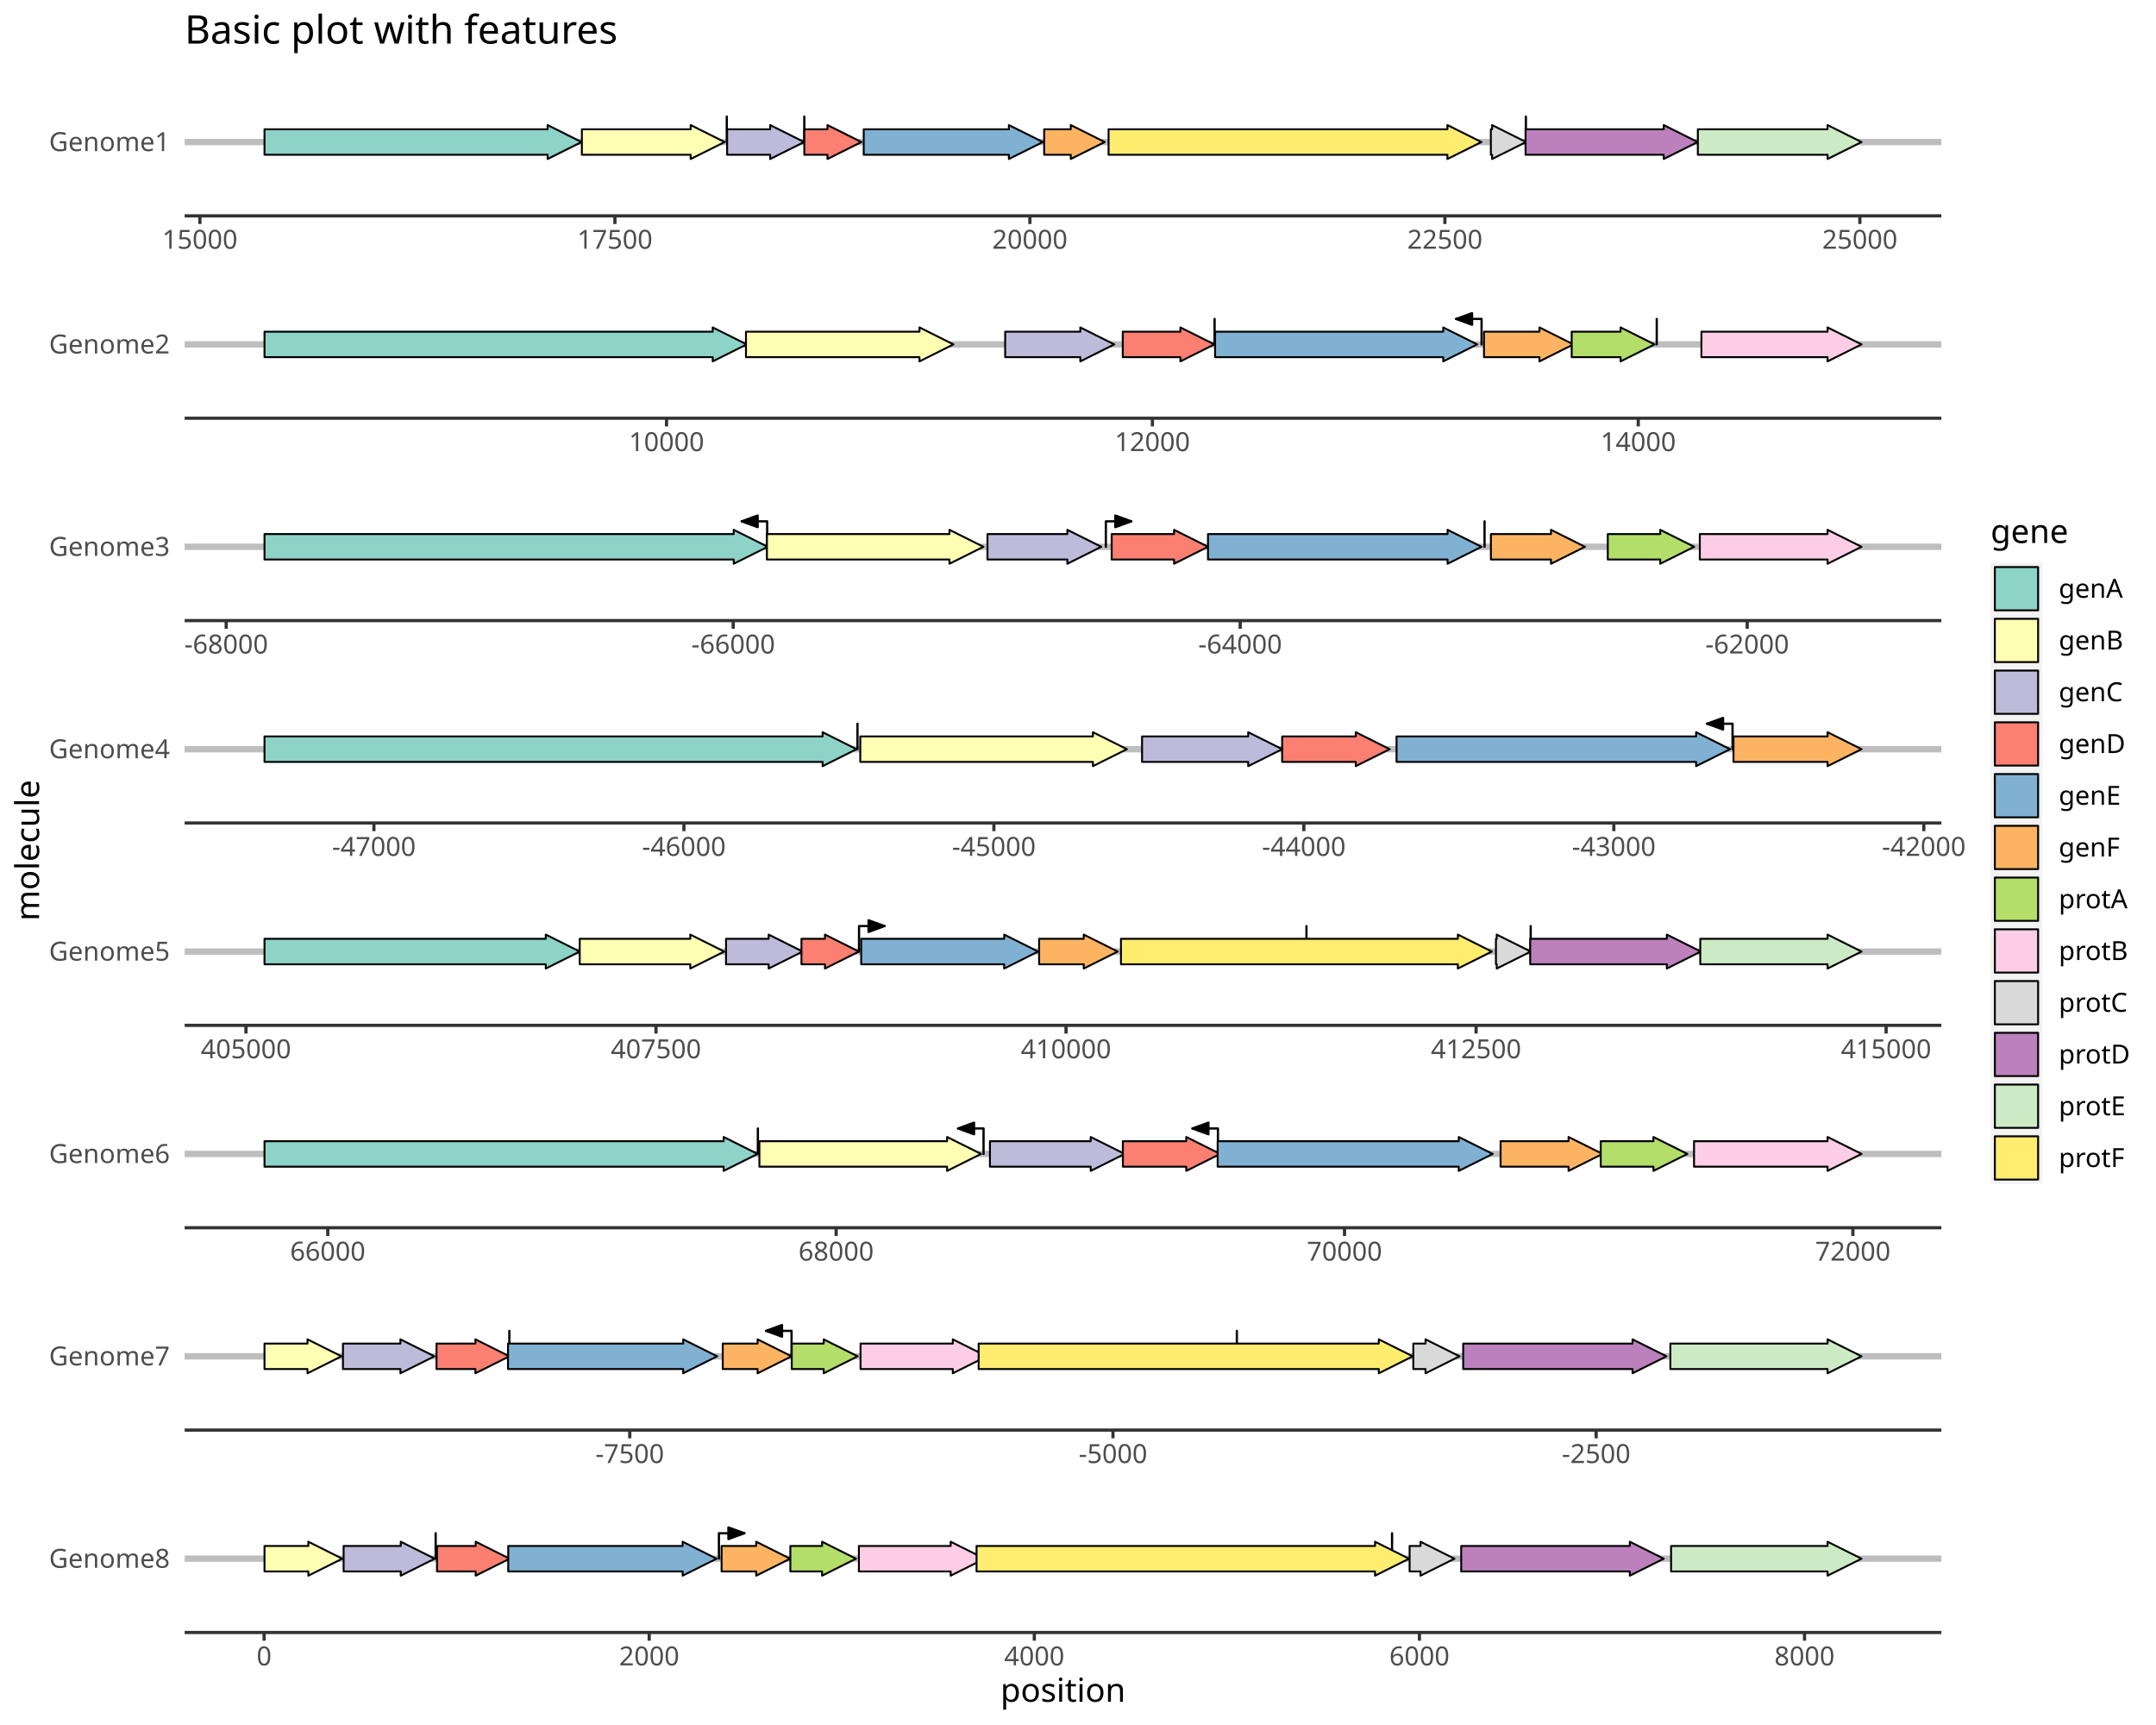
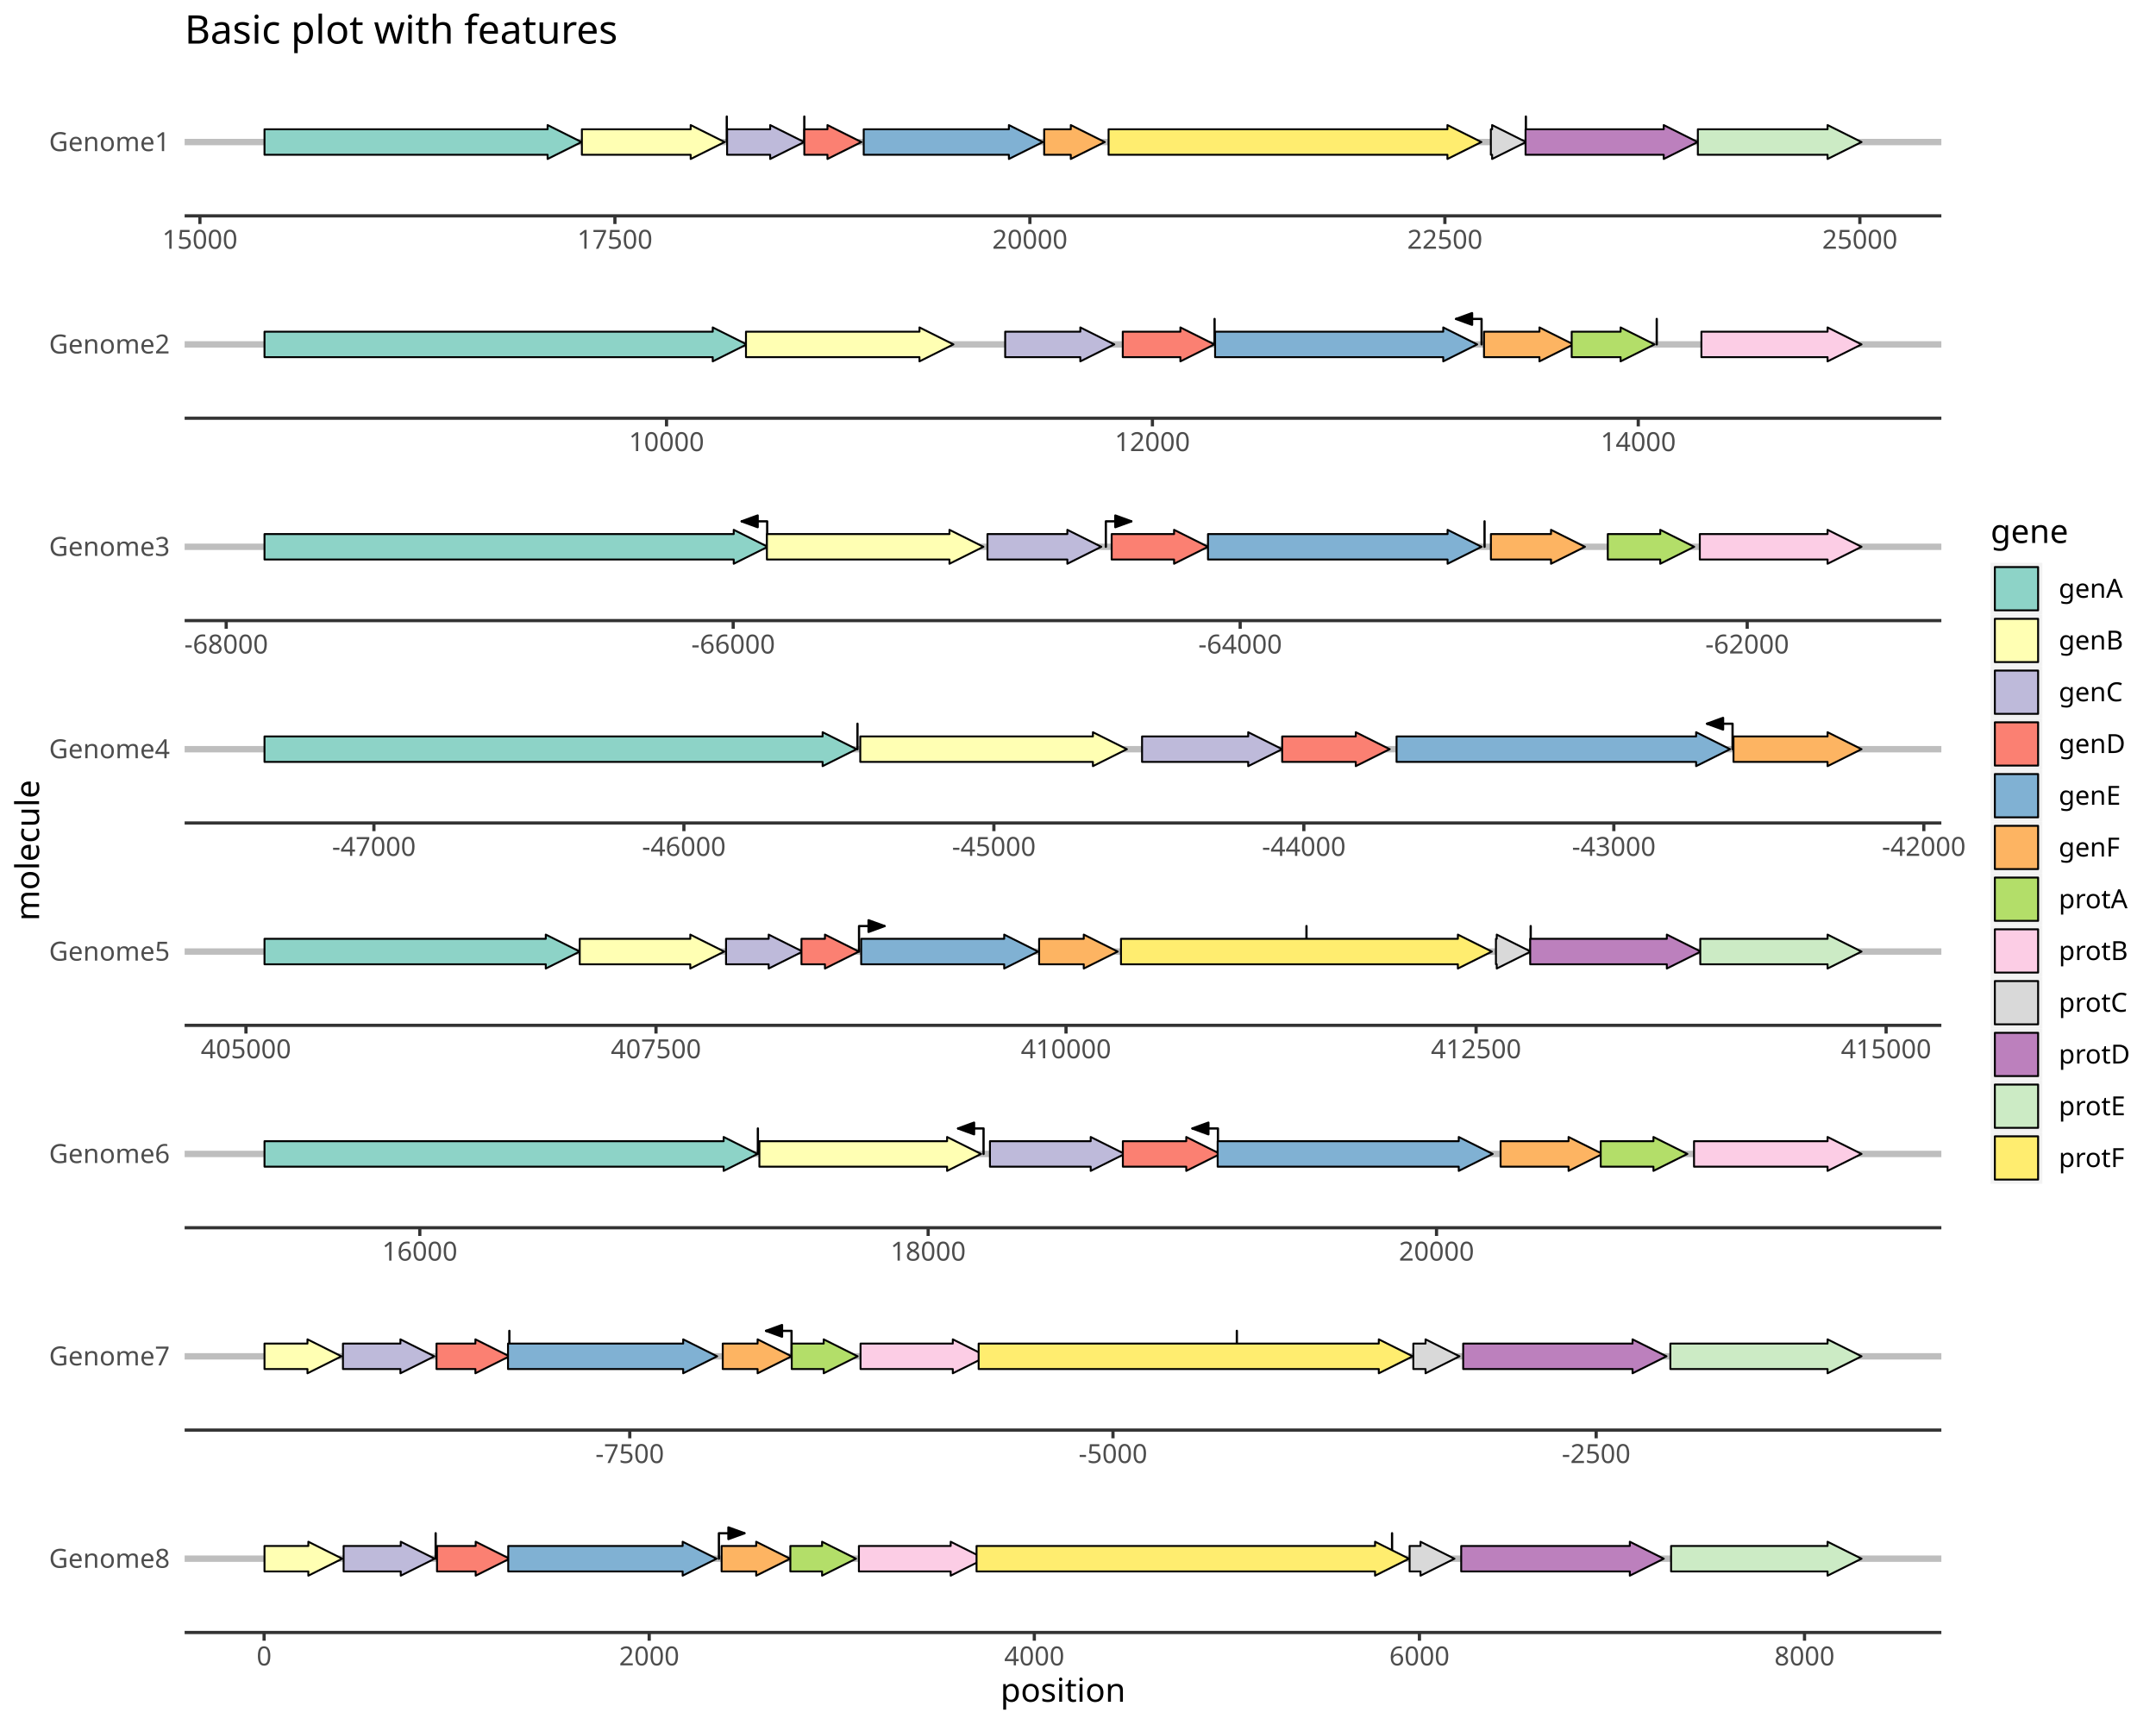
<svg xmlns="http://www.w3.org/2000/svg" class="svglite" data-engine-version="2.0" width="720.00pt" height="576.00pt" viewBox="0 0 720.00 576.00">
  <defs>
    <style type="text/css">
    .svglite line, .svglite polyline, .svglite polygon, .svglite path, .svglite rect, .svglite circle {
      fill: none;
      stroke: #000000;
      stroke-linecap: round;
      stroke-linejoin: round;
      stroke-miterlimit: 10.00;
    }
  </style>
  </defs>
  <rect width="100%" height="100%" style="stroke: none; fill: #FFFFFF;" />
  <defs>
    <clipPath id="cpMC4wMHw3MjAuMDB8MC4wMHw1NzYuMDA=">
      <rect x="0.00" y="0.00" width="720.00" height="576.00" />
    </clipPath>
  </defs>
  <g clip-path="url(#cpMC4wMHw3MjAuMDB8MC4wMHw1NzYuMDA=)">
    <rect x="0.00" y="0.00" width="720.00" height="576.00" style="stroke-width: 1.07; stroke: #FFFFFF; fill: #FFFFFF;" />
  </g>
  <defs>
    <clipPath id="cpNjEuNjZ8NjQ4LjMyfDIyLjc4fDcyLjA3">
      <rect x="61.66" y="22.78" width="586.66" height="49.28" />
    </clipPath>
  </defs>
  <g clip-path="url(#cpNjEuNjZ8NjQ4LjMyfDIyLjc4fDcyLjA3)">
    <polyline points="61.66,47.43 648.32,47.43 " style="stroke-width: 2.13; stroke: #BEBEBE; stroke-linecap: butt;" />
    <polyline points="509.57,47.43 509.57,38.92 " style="stroke-width: 0.75;" />
    <polyline points="268.60,47.43 268.60,38.92 " style="stroke-width: 0.75;" />
    <polyline points="242.71,47.43 242.71,38.92 " style="stroke-width: 0.75;" />
    <polygon points="88.33,43.17 88.33,51.68 182.87,51.68 182.87,53.09 194.20,47.43 182.87,41.76 182.87,43.17 " style="stroke-width: 0.64; fill: #8DD3C7;" />
    <polygon points="194.32,43.17 194.32,51.68 230.65,51.68 230.65,53.09 241.99,47.43 230.65,41.76 230.65,43.17 " style="stroke-width: 0.64; fill: #FFFFB3;" />
    <polygon points="242.82,43.17 242.82,51.68 257.20,51.68 257.20,53.09 268.54,47.43 257.20,41.76 257.20,43.17 " style="stroke-width: 0.64; fill: #BEBADA;" />
    <polygon points="268.60,43.17 268.60,51.68 276.33,51.68 276.33,53.09 287.67,47.43 276.33,41.76 276.33,43.17 " style="stroke-width: 0.64; fill: #FB8072;" />
    <polygon points="288.44,43.17 288.44,51.68 336.92,51.68 336.92,53.09 348.26,47.43 336.92,41.76 336.92,43.17 " style="stroke-width: 0.64; fill: #80B1D3;" />
    <polygon points="348.70,43.17 348.70,51.68 357.59,51.68 357.59,53.09 368.93,47.43 357.59,41.76 357.59,43.17 " style="stroke-width: 0.64; fill: #FDB462;" />
    <polygon points="497.87,43.17 497.87,51.68 498.29,51.68 498.29,53.09 509.62,47.43 498.29,41.76 498.29,43.17 " style="stroke-width: 0.64; fill: #D9D9D9;" />
    <polygon points="509.46,43.17 509.46,51.68 555.60,51.68 555.60,53.09 566.94,47.43 555.60,41.76 555.60,43.17 " style="stroke-width: 0.64; fill: #BC80BD;" />
    <polygon points="567.00,43.17 567.00,51.68 610.32,51.68 610.32,53.09 621.66,47.43 610.32,41.76 610.32,43.17 " style="stroke-width: 0.64; fill: #CCEBC5;" />
    <polygon points="370.21,43.17 370.21,51.68 483.37,51.68 483.37,53.09 494.71,47.43 483.37,41.76 483.37,43.17 " style="stroke-width: 0.64; fill: #FFED6F;" />
  </g>
  <g clip-path="url(#cpMC4wMHw3MjAuMDB8MC4wMHw1NzYuMDA=)">
</g>
  <defs>
    <clipPath id="cpNjEuNjZ8NjQ4LjMyfDkwLjM2fDEzOS42NQ==">
      <rect x="61.66" y="90.36" width="586.66" height="49.28" />
    </clipPath>
  </defs>
  <g clip-path="url(#cpNjEuNjZ8NjQ4LjMyfDkwLjM2fDEzOS42NQ==)">
    <polyline points="61.66,115.00 648.32,115.00 " style="stroke-width: 2.13; stroke: #BEBEBE; stroke-linecap: butt;" />
    <polyline points="405.61,115.00 405.61,106.50 " style="stroke-width: 0.75;" />
    <polyline points="553.27,115.00 553.27,106.50 " style="stroke-width: 0.75;" />
    <polyline points="494.77,115.00 494.77,106.50 486.27,106.50 " style="stroke-width: 0.75;" />
    <polygon points="491.60,104.56 486.27,106.50 491.60,108.44 " style="stroke-width: 0.75; fill: #000000;" />
    <polygon points="88.33,110.75 88.33,119.26 238.02,119.26 238.02,120.67 249.36,115.00 238.02,109.33 238.02,110.75 " style="stroke-width: 0.64; fill: #8DD3C7;" />
    <polygon points="249.12,110.75 249.12,119.26 307.06,119.26 307.06,120.67 318.40,115.00 307.06,109.33 307.06,110.75 " style="stroke-width: 0.64; fill: #FFFFB3;" />
    <polygon points="335.68,110.75 335.68,119.26 360.77,119.26 360.77,120.67 372.11,115.00 360.77,109.33 360.77,110.75 " style="stroke-width: 0.64; fill: #BEBADA;" />
    <polygon points="374.95,110.75 374.95,119.26 394.19,119.26 394.19,120.67 405.53,115.00 394.19,109.33 394.19,110.75 " style="stroke-width: 0.64; fill: #FB8072;" />
    <polygon points="405.78,110.75 405.78,119.26 481.97,119.26 481.97,120.67 493.31,115.00 481.97,109.33 481.97,110.75 " style="stroke-width: 0.64; fill: #80B1D3;" />
    <polygon points="495.58,110.75 495.58,119.26 514.10,119.26 514.10,120.67 525.44,115.00 514.10,109.33 514.10,110.75 " style="stroke-width: 0.64; fill: #FDB462;" />
    <polygon points="524.87,110.75 524.87,119.26 541.20,119.26 541.20,120.67 552.54,115.00 541.20,109.33 541.20,110.75 " style="stroke-width: 0.64; fill: #B3DE69;" />
    <polygon points="568.19,110.75 568.19,119.26 610.32,119.26 610.32,120.67 621.66,115.00 610.32,109.33 610.32,110.75 " style="stroke-width: 0.64; fill: #FCCDE5;" />
  </g>
  <g clip-path="url(#cpMC4wMHw3MjAuMDB8MC4wMHw1NzYuMDA=)">
</g>
  <defs>
    <clipPath id="cpNjEuNjZ8NjQ4LjMyfDE1Ny45NHwyMDcuMjI=">
      <rect x="61.66" y="157.94" width="586.66" height="49.28" />
    </clipPath>
  </defs>
  <g clip-path="url(#cpNjEuNjZ8NjQ4LjMyfDE1Ny45NHwyMDcuMjI=)">
    <polyline points="61.66,182.58 648.32,182.58 " style="stroke-width: 2.13; stroke: #BEBEBE; stroke-linecap: butt;" />
    <polyline points="495.77,182.58 495.77,174.08 " style="stroke-width: 0.75;" />
    <polyline points="256.20,182.58 256.20,174.08 247.69,174.08 " style="stroke-width: 0.75;" />
    <polygon points="253.02,172.14 247.69,174.08 253.02,176.02 " style="stroke-width: 0.75; fill: #000000;" />
    <polyline points="369.30,182.58 369.30,174.08 377.80,174.08 " style="stroke-width: 0.75;" />
    <polygon points="372.47,176.02 377.80,174.08 372.47,172.14 " style="stroke-width: 0.75; fill: #000000;" />
    <polygon points="88.33,178.33 88.33,186.83 245.03,186.83 245.03,188.25 256.37,182.58 245.03,176.91 245.03,178.33 " style="stroke-width: 0.64; fill: #8DD3C7;" />
    <polygon points="256.11,178.33 256.11,186.83 317.07,186.83 317.07,188.25 328.41,182.58 317.07,176.91 317.07,178.33 " style="stroke-width: 0.64; fill: #FFFFB3;" />
    <polygon points="329.76,178.33 329.76,186.83 356.44,186.83 356.44,188.25 367.77,182.58 356.44,176.91 356.44,178.33 " style="stroke-width: 0.64; fill: #BEBADA;" />
    <polygon points="371.24,178.33 371.24,186.83 392.08,186.83 392.08,188.25 403.41,182.58 392.08,176.91 392.08,178.33 " style="stroke-width: 0.64; fill: #FB8072;" />
    <polygon points="403.41,178.33 403.41,186.83 483.42,186.83 483.42,188.25 494.76,182.58 483.42,176.91 483.42,178.33 " style="stroke-width: 0.64; fill: #80B1D3;" />
    <polygon points="497.89,178.33 497.89,186.83 517.96,186.83 517.96,188.25 529.30,182.58 517.96,176.91 517.96,178.33 " style="stroke-width: 0.64; fill: #FDB462;" />
    <polygon points="536.92,178.33 536.92,186.83 554.44,186.83 554.44,188.25 565.78,182.58 554.44,176.91 554.44,178.33 " style="stroke-width: 0.64; fill: #B3DE69;" />
    <polygon points="567.65,178.33 567.65,186.83 610.32,186.83 610.32,188.25 621.66,182.58 610.32,176.91 610.32,178.33 " style="stroke-width: 0.64; fill: #FCCDE5;" />
  </g>
  <g clip-path="url(#cpMC4wMHw3MjAuMDB8MC4wMHw1NzYuMDA=)">
</g>
  <defs>
    <clipPath id="cpNjEuNjZ8NjQ4LjMyfDIyNS41MnwyNzQuODA=">
      <rect x="61.66" y="225.52" width="586.66" height="49.28" />
    </clipPath>
  </defs>
  <g clip-path="url(#cpNjEuNjZ8NjQ4LjMyfDIyNS41MnwyNzQuODA=)">
    <polyline points="61.66,250.16 648.32,250.16 " style="stroke-width: 2.13; stroke: #BEBEBE; stroke-linecap: butt;" />
    <polyline points="578.59,250.16 578.59,241.66 570.09,241.66 " style="stroke-width: 0.75;" />
    <polygon points="575.42,239.72 570.09,241.66 575.42,243.59 " style="stroke-width: 0.75; fill: #000000;" />
    <polyline points="286.36,250.16 286.36,241.66 " style="stroke-width: 0.75;" />
    <polygon points="88.33,245.91 88.33,254.41 274.71,254.41 274.71,255.83 286.05,250.16 274.71,244.49 274.71,245.91 " style="stroke-width: 0.64; fill: #8DD3C7;" />
    <polygon points="287.29,245.91 287.29,254.41 364.98,254.41 364.98,255.83 376.32,250.16 364.98,244.49 364.98,245.91 " style="stroke-width: 0.64; fill: #FFFFB3;" />
    <polygon points="381.39,245.91 381.39,254.41 416.84,254.41 416.84,255.83 428.18,250.16 416.84,244.49 416.84,245.91 " style="stroke-width: 0.64; fill: #BEBADA;" />
    <polygon points="428.18,245.91 428.18,254.41 452.76,254.41 452.76,255.83 464.10,250.16 452.76,244.49 452.76,245.91 " style="stroke-width: 0.64; fill: #FB8072;" />
    <polygon points="466.38,245.91 466.38,254.41 566.42,254.41 566.42,255.83 577.76,250.16 566.42,244.49 566.42,245.91 " style="stroke-width: 0.64; fill: #80B1D3;" />
    <polygon points="578.90,245.91 578.90,254.41 610.32,254.41 610.32,255.83 621.66,250.16 610.32,244.49 610.32,245.91 " style="stroke-width: 0.64; fill: #FDB462;" />
  </g>
  <g clip-path="url(#cpMC4wMHw3MjAuMDB8MC4wMHw1NzYuMDA=)">
</g>
  <defs>
    <clipPath id="cpNjEuNjZ8NjQ4LjMyfDI5My4wOXwzNDIuMzg=">
      <rect x="61.66" y="293.09" width="586.66" height="49.28" />
    </clipPath>
  </defs>
  <g clip-path="url(#cpNjEuNjZ8NjQ4LjMyfDI5My4wOXwzNDIuMzg=)">
    <polyline points="61.66,317.74 648.32,317.74 " style="stroke-width: 2.13; stroke: #BEBEBE; stroke-linecap: butt;" />
    <polyline points="436.30,317.74 436.30,309.23 " style="stroke-width: 0.75;" />
    <polyline points="511.18,317.74 511.18,309.23 " style="stroke-width: 0.75;" />
    <polyline points="286.88,317.74 286.88,309.23 295.38,309.23 " style="stroke-width: 0.75;" />
    <polygon points="290.06,311.17 295.38,309.23 290.06,307.29 " style="stroke-width: 0.75; fill: #000000;" />
    <polygon points="88.33,313.48 88.33,321.99 182.26,321.99 182.26,323.41 193.60,317.74 182.26,312.07 182.26,313.48 " style="stroke-width: 0.64; fill: #8DD3C7;" />
    <polygon points="193.60,313.48 193.60,321.99 230.52,321.99 230.52,323.41 241.86,317.74 230.52,312.07 230.52,313.48 " style="stroke-width: 0.64; fill: #FFFFB3;" />
    <polygon points="242.46,313.48 242.46,321.99 256.70,321.99 256.70,323.41 268.04,317.74 256.70,312.07 256.70,313.48 " style="stroke-width: 0.64; fill: #BEBADA;" />
    <polygon points="267.65,313.48 267.65,321.99 275.49,321.99 275.49,323.41 286.83,317.74 275.49,312.07 275.49,313.48 " style="stroke-width: 0.64; fill: #FB8072;" />
    <polygon points="287.59,313.48 287.59,321.99 335.35,321.99 335.35,323.41 346.69,317.74 335.35,312.07 335.35,313.48 " style="stroke-width: 0.64; fill: #80B1D3;" />
    <polygon points="347.02,313.48 347.02,321.99 361.92,321.99 361.92,323.41 373.26,317.74 361.92,312.07 361.92,313.48 " style="stroke-width: 0.64; fill: #FDB462;" />
    <polygon points="499.57,313.48 499.57,321.99 499.84,321.99 499.84,323.41 511.18,317.74 499.84,312.07 499.84,313.48 " style="stroke-width: 0.64; fill: #D9D9D9;" />
    <polygon points="511.01,313.48 511.01,321.99 556.64,321.99 556.64,323.41 567.98,317.74 556.64,312.07 556.64,313.48 " style="stroke-width: 0.64; fill: #BC80BD;" />
    <polygon points="567.81,313.48 567.81,321.99 610.32,321.99 610.32,323.41 621.66,317.74 610.32,312.07 610.32,313.48 " style="stroke-width: 0.64; fill: #CCEBC5;" />
    <polygon points="374.35,313.48 374.35,321.99 486.86,321.99 486.86,323.41 498.20,317.74 486.86,312.07 486.86,313.48 " style="stroke-width: 0.64; fill: #FFED6F;" />
  </g>
  <g clip-path="url(#cpMC4wMHw3MjAuMDB8MC4wMHw1NzYuMDA=)">
</g>
  <defs>
    <clipPath id="cpNjEuNjZ8NjQ4LjMyfDM2MC42N3w0MDkuOTY=">
      <rect x="61.66" y="360.67" width="586.66" height="49.28" />
    </clipPath>
  </defs>
  <g clip-path="url(#cpNjEuNjZ8NjQ4LjMyfDM2MC42N3w0MDkuOTY=)">
    <polyline points="61.66,385.31 648.32,385.31 " style="stroke-width: 2.13; stroke: #BEBEBE; stroke-linecap: butt;" />
    <polyline points="406.73,385.31 406.73,376.81 398.22,376.81 " style="stroke-width: 0.75;" />
    <polygon points="403.55,374.87 398.22,376.81 403.55,378.75 " style="stroke-width: 0.75; fill: #000000;" />
    <polyline points="253.09,385.31 253.09,376.81 " style="stroke-width: 0.75;" />
    <polyline points="328.46,385.31 328.46,376.81 319.96,376.81 " style="stroke-width: 0.75;" />
    <polygon points="325.29,374.87 319.96,376.81 325.29,378.75 " style="stroke-width: 0.75; fill: #000000;" />
    <polygon points="88.33,381.06 88.33,389.57 241.66,389.57 241.66,390.98 253.00,385.31 241.66,379.65 241.66,381.06 " style="stroke-width: 0.64; fill: #8DD3C7;" />
    <polygon points="253.60,381.06 253.60,389.57 316.28,389.57 316.28,390.98 327.62,385.31 316.28,379.65 316.28,381.06 " style="stroke-width: 0.64; fill: #FFFFB3;" />
    <polygon points="330.59,381.06 330.59,389.57 364.24,389.57 364.24,390.98 375.58,385.31 364.24,379.65 364.24,381.06 " style="stroke-width: 0.64; fill: #BEBADA;" />
    <polygon points="374.98,381.06 374.98,389.57 396.15,389.57 396.15,390.98 407.49,385.31 396.15,379.65 396.15,381.06 " style="stroke-width: 0.64; fill: #FB8072;" />
    <polygon points="406.64,381.06 406.64,389.57 487.15,389.57 487.15,390.98 498.49,385.31 487.15,379.65 487.15,381.06 " style="stroke-width: 0.64; fill: #80B1D3;" />
    <polygon points="501.12,381.06 501.12,389.57 523.82,389.57 523.82,390.98 535.16,385.31 523.82,379.65 523.82,381.06 " style="stroke-width: 0.64; fill: #FDB462;" />
    <polygon points="534.56,381.06 534.56,389.57 552.17,389.57 552.17,390.98 563.51,385.31 552.17,379.65 552.17,381.06 " style="stroke-width: 0.64; fill: #B3DE69;" />
    <polygon points="565.72,381.06 565.72,389.57 610.32,389.57 610.32,390.98 621.66,385.31 610.32,379.65 610.32,381.06 " style="stroke-width: 0.64; fill: #FCCDE5;" />
  </g>
  <g clip-path="url(#cpMC4wMHw3MjAuMDB8MC4wMHw1NzYuMDA=)">
</g>
  <defs>
    <clipPath id="cpNjEuNjZ8NjQ4LjMyfDQyOC4yNXw0NzcuNTM=">
      <rect x="61.66" y="428.25" width="586.66" height="49.28" />
    </clipPath>
  </defs>
  <g clip-path="url(#cpNjEuNjZ8NjQ4LjMyfDQyOC4yNXw0NzcuNTM=)">
    <polyline points="61.66,452.89 648.32,452.89 " style="stroke-width: 2.13; stroke: #BEBEBE; stroke-linecap: butt;" />
    <polyline points="170.10,452.89 170.10,444.39 " style="stroke-width: 0.75;" />
    <polyline points="413.05,452.89 413.05,444.39 " style="stroke-width: 0.75;" />
    <polyline points="264.34,452.89 264.34,444.39 255.83,444.39 " style="stroke-width: 0.75;" />
    <polygon points="261.16,442.45 255.83,444.39 261.16,446.33 " style="stroke-width: 0.75; fill: #000000;" />
    <polygon points="88.33,448.64 88.33,457.14 102.68,457.14 102.68,458.56 114.01,452.89 102.68,447.22 102.68,448.64 " style="stroke-width: 0.64; fill: #FFFFB3;" />
    <polygon points="114.53,448.64 114.53,457.14 133.72,457.14 133.72,458.56 145.06,452.89 133.72,447.22 133.72,448.64 " style="stroke-width: 0.64; fill: #BEBADA;" />
    <polygon points="145.77,448.64 145.77,457.14 158.76,457.14 158.76,458.56 170.10,452.89 158.76,447.22 158.76,448.64 " style="stroke-width: 0.64; fill: #FB8072;" />
    <polygon points="169.65,448.64 169.65,457.14 228.15,457.14 228.15,458.56 239.49,452.89 228.15,447.22 228.15,448.64 " style="stroke-width: 0.64; fill: #80B1D3;" />
    <polygon points="241.36,448.64 241.36,457.14 253.00,457.14 253.00,458.56 264.34,452.89 253.00,447.22 253.00,448.64 " style="stroke-width: 0.64; fill: #FDB462;" />
    <polygon points="264.40,448.64 264.40,457.14 275.07,457.14 275.07,458.56 286.41,452.89 275.07,447.22 275.07,448.64 " style="stroke-width: 0.64; fill: #B3DE69;" />
    <polygon points="287.38,448.64 287.38,457.14 318.19,457.14 318.19,458.56 329.53,452.89 318.19,447.22 318.19,448.64 " style="stroke-width: 0.64; fill: #FCCDE5;" />
    <polygon points="471.98,448.64 471.98,457.14 476.06,457.14 476.06,458.56 487.40,452.89 476.06,447.22 476.06,448.64 " style="stroke-width: 0.64; fill: #D9D9D9;" />
    <polygon points="488.63,448.64 488.63,457.14 545.19,457.14 545.19,458.56 556.53,452.89 545.19,447.22 545.19,448.64 " style="stroke-width: 0.64; fill: #BC80BD;" />
    <polygon points="557.82,448.64 557.82,457.14 610.32,457.14 610.32,458.56 621.66,452.89 610.32,447.22 610.32,448.64 " style="stroke-width: 0.64; fill: #CCEBC5;" />
    <polygon points="326.82,448.64 326.82,457.14 460.45,457.14 460.45,458.56 471.78,452.89 460.45,447.22 460.45,448.64 " style="stroke-width: 0.64; fill: #FFED6F;" />
  </g>
  <g clip-path="url(#cpMC4wMHw3MjAuMDB8MC4wMHw1NzYuMDA=)">
</g>
  <defs>
    <clipPath id="cpNjEuNjZ8NjQ4LjMyfDQ5NS44M3w1NDUuMTE=">
      <rect x="61.66" y="495.83" width="586.66" height="49.28" />
    </clipPath>
  </defs>
  <g clip-path="url(#cpNjEuNjZ8NjQ4LjMyfDQ5NS44M3w1NDUuMTE=)">
    <polyline points="61.66,520.47 648.32,520.47 " style="stroke-width: 2.13; stroke: #BEBEBE; stroke-linecap: butt;" />
    <polyline points="240.08,520.47 240.08,511.97 248.59,511.97 " style="stroke-width: 0.75;" />
    <polygon points="243.26,513.91 248.59,511.97 243.26,510.03 " style="stroke-width: 0.75; fill: #000000;" />
    <polyline points="145.49,520.47 145.49,511.97 " style="stroke-width: 0.75;" />
    <polyline points="464.88,520.47 464.88,511.97 " style="stroke-width: 0.75;" />
    <polygon points="88.33,516.22 88.33,524.72 102.97,524.72 102.97,526.14 114.30,520.47 102.97,514.80 102.97,516.22 " style="stroke-width: 0.64; fill: #FFFFB3;" />
    <polygon points="114.75,516.22 114.75,524.72 133.83,524.72 133.83,526.14 145.17,520.47 133.83,514.80 133.83,516.22 " style="stroke-width: 0.64; fill: #BEBADA;" />
    <polygon points="145.94,516.22 145.94,524.72 158.85,524.72 158.85,526.14 170.18,520.47 158.85,514.80 158.85,516.22 " style="stroke-width: 0.64; fill: #FB8072;" />
    <polygon points="169.73,516.22 169.73,524.72 227.97,524.72 227.97,526.14 239.31,520.47 227.97,514.80 227.97,516.22 " style="stroke-width: 0.64; fill: #80B1D3;" />
    <polygon points="240.98,516.22 240.98,524.72 252.53,524.72 252.53,526.14 263.87,520.47 252.53,514.80 252.53,516.22 " style="stroke-width: 0.64; fill: #FDB462;" />
    <polygon points="263.94,516.22 263.94,524.72 274.53,524.72 274.53,526.14 285.86,520.47 274.53,514.80 274.53,516.22 " style="stroke-width: 0.64; fill: #B3DE69;" />
    <polygon points="286.83,516.22 286.83,524.72 317.48,524.72 317.48,526.14 328.82,520.47 317.48,514.80 317.48,516.22 " style="stroke-width: 0.64; fill: #FCCDE5;" />
    <polygon points="470.74,516.22 470.74,524.72 474.38,524.72 474.38,526.14 485.72,520.47 474.38,514.80 474.38,516.22 " style="stroke-width: 0.64; fill: #D9D9D9;" />
    <polygon points="487.97,516.22 487.97,524.72 544.28,524.72 544.28,526.14 555.62,520.47 544.28,514.80 544.28,516.22 " style="stroke-width: 0.64; fill: #BC80BD;" />
    <polygon points="558.06,516.22 558.06,524.72 610.32,524.72 610.32,526.14 621.66,520.47 610.32,514.80 610.32,516.22 " style="stroke-width: 0.64; fill: #CCEBC5;" />
    <polygon points="326.12,516.22 326.12,524.72 459.20,524.72 459.20,526.14 470.54,520.47 459.20,514.80 459.20,516.22 " style="stroke-width: 0.64; fill: #FFED6F;" />
  </g>
  <g clip-path="url(#cpMC4wMHw3MjAuMDB8MC4wMHw1NzYuMDA=)">
</g>
  <defs>
    <clipPath id="cpNjEuNjZ8NjQ4LjMyfDQ5NS44M3w0OTUuODM=">
      <rect x="61.66" y="495.83" width="586.66" height="0.00" />
    </clipPath>
  </defs>
  <g clip-path="url(#cpNjEuNjZ8NjQ4LjMyfDQ5NS44M3w0OTUuODM=)">
</g>
  <g clip-path="url(#cpMC4wMHw3MjAuMDB8MC4wMHw1NzYuMDA=)">
</g>
  <defs>
    <clipPath id="cpNjEuNjZ8NjQ4LjMyfDQyOC4yNXw0MjguMjU=">
      <rect x="61.66" y="428.25" width="586.66" height="0.00" />
    </clipPath>
  </defs>
  <g clip-path="url(#cpNjEuNjZ8NjQ4LjMyfDQyOC4yNXw0MjguMjU=)">
</g>
  <g clip-path="url(#cpMC4wMHw3MjAuMDB8MC4wMHw1NzYuMDA=)">
</g>
  <defs>
    <clipPath id="cpNjEuNjZ8NjQ4LjMyfDM2MC42N3wzNjAuNjc=">
      <rect x="61.66" y="360.67" width="586.66" height="0.00" />
    </clipPath>
  </defs>
  <g clip-path="url(#cpNjEuNjZ8NjQ4LjMyfDM2MC42N3wzNjAuNjc=)">
</g>
  <g clip-path="url(#cpMC4wMHw3MjAuMDB8MC4wMHw1NzYuMDA=)">
</g>
  <defs>
    <clipPath id="cpNjEuNjZ8NjQ4LjMyfDI5My4wOXwyOTMuMDk=">
      <rect x="61.66" y="293.09" width="586.66" height="0.00" />
    </clipPath>
  </defs>
  <g clip-path="url(#cpNjEuNjZ8NjQ4LjMyfDI5My4wOXwyOTMuMDk=)">
</g>
  <g clip-path="url(#cpMC4wMHw3MjAuMDB8MC4wMHw1NzYuMDA=)">
</g>
  <defs>
    <clipPath id="cpNjEuNjZ8NjQ4LjMyfDIyNS41MnwyMjUuNTI=">
      <rect x="61.66" y="225.52" width="586.66" height="0.00" />
    </clipPath>
  </defs>
  <g clip-path="url(#cpNjEuNjZ8NjQ4LjMyfDIyNS41MnwyMjUuNTI=)">
</g>
  <g clip-path="url(#cpMC4wMHw3MjAuMDB8MC4wMHw1NzYuMDA=)">
</g>
  <defs>
    <clipPath id="cpNjEuNjZ8NjQ4LjMyfDE1Ny45NHwxNTcuOTQ=">
      <rect x="61.66" y="157.94" width="586.66" height="0.00" />
    </clipPath>
  </defs>
  <g clip-path="url(#cpNjEuNjZ8NjQ4LjMyfDE1Ny45NHwxNTcuOTQ=)">
</g>
  <g clip-path="url(#cpMC4wMHw3MjAuMDB8MC4wMHw1NzYuMDA=)">
</g>
  <defs>
    <clipPath id="cpNjEuNjZ8NjQ4LjMyfDkwLjM2fDkwLjM2">
      <rect x="61.66" y="90.36" width="586.66" height="0.00" />
    </clipPath>
  </defs>
  <g clip-path="url(#cpNjEuNjZ8NjQ4LjMyfDkwLjM2fDkwLjM2)">
</g>
  <g clip-path="url(#cpMC4wMHw3MjAuMDB8MC4wMHw1NzYuMDA=)">
</g>
  <defs>
    <clipPath id="cpNjEuNjZ8NjQ4LjMyfDIyLjc4fDIyLjc4">
      <rect x="61.66" y="22.78" width="586.66" height="0.00" />
    </clipPath>
  </defs>
  <g clip-path="url(#cpNjEuNjZ8NjQ4LjMyfDIyLjc4fDIyLjc4)">
</g>
  <g clip-path="url(#cpMC4wMHw3MjAuMDB8MC4wMHw1NzYuMDA=)">
    <polyline points="61.66,545.11 648.32,545.11 " style="stroke-width: 1.07; stroke: #333333; stroke-linecap: butt;" />
    <polyline points="88.20,547.85 88.20,545.11 " style="stroke-width: 1.07; stroke: #333333; stroke-linecap: butt;" />
    <polyline points="216.80,547.85 216.80,545.11 " style="stroke-width: 1.07; stroke: #333333; stroke-linecap: butt;" />
    <polyline points="345.41,547.85 345.41,545.11 " style="stroke-width: 1.07; stroke: #333333; stroke-linecap: butt;" />
    <polyline points="474.02,547.85 474.02,545.11 " style="stroke-width: 1.07; stroke: #333333; stroke-linecap: butt;" />
    <polyline points="602.62,547.85 602.62,545.11 " style="stroke-width: 1.07; stroke: #333333; stroke-linecap: butt;" />
    <text x="88.20" y="556.10" text-anchor="middle" style="font-size: 8.80px; fill: #4D4D4D; font-family: sans;" textLength="4.89px" lengthAdjust="spacingAndGlyphs">0</text>
    <text x="216.80" y="556.10" text-anchor="middle" style="font-size: 8.80px; fill: #4D4D4D; font-family: sans;" textLength="19.58px" lengthAdjust="spacingAndGlyphs">2000</text>
    <text x="345.41" y="556.10" text-anchor="middle" style="font-size: 8.80px; fill: #4D4D4D; font-family: sans;" textLength="19.58px" lengthAdjust="spacingAndGlyphs">4000</text>
    <text x="474.02" y="556.10" text-anchor="middle" style="font-size: 8.80px; fill: #4D4D4D; font-family: sans;" textLength="19.58px" lengthAdjust="spacingAndGlyphs">6000</text>
    <text x="602.62" y="556.10" text-anchor="middle" style="font-size: 8.80px; fill: #4D4D4D; font-family: sans;" textLength="19.58px" lengthAdjust="spacingAndGlyphs">8000</text>
    <polyline points="61.66,477.53 648.32,477.53 " style="stroke-width: 1.07; stroke: #333333; stroke-linecap: butt;" />
    <polyline points="210.31,480.27 210.31,477.53 " style="stroke-width: 1.07; stroke: #333333; stroke-linecap: butt;" />
    <polyline points="371.68,480.27 371.68,477.53 " style="stroke-width: 1.07; stroke: #333333; stroke-linecap: butt;" />
    <polyline points="533.04,480.27 533.04,477.53 " style="stroke-width: 1.07; stroke: #333333; stroke-linecap: butt;" />
    <text x="210.31" y="488.52" text-anchor="middle" style="font-size: 8.80px; fill: #4D4D4D; font-family: sans;" textLength="22.51px" lengthAdjust="spacingAndGlyphs">-7500</text>
    <text x="371.68" y="488.52" text-anchor="middle" style="font-size: 8.80px; fill: #4D4D4D; font-family: sans;" textLength="22.51px" lengthAdjust="spacingAndGlyphs">-5000</text>
    <text x="533.04" y="488.52" text-anchor="middle" style="font-size: 8.80px; fill: #4D4D4D; font-family: sans;" textLength="22.51px" lengthAdjust="spacingAndGlyphs">-2500</text>
    <polyline points="61.66,409.96 648.32,409.96 " style="stroke-width: 1.07; stroke: #333333; stroke-linecap: butt;" />
-     <polyline points="109.46,412.70 109.46,409.96 " style="stroke-width: 1.07; stroke: #333333; stroke-linecap: butt;" />
-     <polyline points="279.23,412.70 279.23,409.96 " style="stroke-width: 1.07; stroke: #333333; stroke-linecap: butt;" />
-     <polyline points="449.00,412.70 449.00,409.96 " style="stroke-width: 1.07; stroke: #333333; stroke-linecap: butt;" />
-     <polyline points="618.77,412.70 618.77,409.96 " style="stroke-width: 1.07; stroke: #333333; stroke-linecap: butt;" />
-     <text x="109.46" y="420.94" text-anchor="middle" style="font-size: 8.80px; fill: #4D4D4D; font-family: sans;" textLength="24.47px" lengthAdjust="spacingAndGlyphs">66000</text>
-     <text x="279.23" y="420.94" text-anchor="middle" style="font-size: 8.80px; fill: #4D4D4D; font-family: sans;" textLength="24.47px" lengthAdjust="spacingAndGlyphs">68000</text>
-     <text x="449.00" y="420.94" text-anchor="middle" style="font-size: 8.80px; fill: #4D4D4D; font-family: sans;" textLength="24.47px" lengthAdjust="spacingAndGlyphs">70000</text>
-     <text x="618.77" y="420.94" text-anchor="middle" style="font-size: 8.80px; fill: #4D4D4D; font-family: sans;" textLength="24.47px" lengthAdjust="spacingAndGlyphs">72000</text>
+     <polyline points="140.19,412.70 140.19,409.96 " style="stroke-width: 1.07; stroke: #333333; stroke-linecap: butt;" />
+     <polyline points="309.96,412.70 309.96,409.96 " style="stroke-width: 1.07; stroke: #333333; stroke-linecap: butt;" />
+     <polyline points="479.73,412.70 479.73,409.96 " style="stroke-width: 1.07; stroke: #333333; stroke-linecap: butt;" />
+     <text x="140.19" y="420.94" text-anchor="middle" style="font-size: 8.80px; fill: #4D4D4D; font-family: sans;" textLength="24.47px" lengthAdjust="spacingAndGlyphs">16000</text>
+     <text x="309.96" y="420.94" text-anchor="middle" style="font-size: 8.80px; fill: #4D4D4D; font-family: sans;" textLength="24.47px" lengthAdjust="spacingAndGlyphs">18000</text>
+     <text x="479.73" y="420.94" text-anchor="middle" style="font-size: 8.80px; fill: #4D4D4D; font-family: sans;" textLength="24.47px" lengthAdjust="spacingAndGlyphs">20000</text>
    <polyline points="61.66,342.38 648.32,342.38 " style="stroke-width: 1.07; stroke: #333333; stroke-linecap: butt;" />
    <polyline points="82.14,345.12 82.14,342.38 " style="stroke-width: 1.07; stroke: #333333; stroke-linecap: butt;" />
    <polyline points="219.07,345.12 219.07,342.38 " style="stroke-width: 1.07; stroke: #333333; stroke-linecap: butt;" />
    <polyline points="356.00,345.12 356.00,342.38 " style="stroke-width: 1.07; stroke: #333333; stroke-linecap: butt;" />
    <polyline points="492.94,345.12 492.94,342.38 " style="stroke-width: 1.07; stroke: #333333; stroke-linecap: butt;" />
    <polyline points="629.87,345.12 629.87,342.38 " style="stroke-width: 1.07; stroke: #333333; stroke-linecap: butt;" />
    <text x="82.14" y="353.37" text-anchor="middle" style="font-size: 8.80px; fill: #4D4D4D; font-family: sans;" textLength="29.37px" lengthAdjust="spacingAndGlyphs">405000</text>
    <text x="219.07" y="353.37" text-anchor="middle" style="font-size: 8.80px; fill: #4D4D4D; font-family: sans;" textLength="29.37px" lengthAdjust="spacingAndGlyphs">407500</text>
    <text x="356.00" y="353.37" text-anchor="middle" style="font-size: 8.80px; fill: #4D4D4D; font-family: sans;" textLength="29.37px" lengthAdjust="spacingAndGlyphs">410000</text>
    <text x="492.94" y="353.37" text-anchor="middle" style="font-size: 8.80px; fill: #4D4D4D; font-family: sans;" textLength="29.37px" lengthAdjust="spacingAndGlyphs">412500</text>
    <text x="629.87" y="353.37" text-anchor="middle" style="font-size: 8.80px; fill: #4D4D4D; font-family: sans;" textLength="29.37px" lengthAdjust="spacingAndGlyphs">415000</text>
    <polyline points="61.66,274.80 648.32,274.80 " style="stroke-width: 1.07; stroke: #333333; stroke-linecap: butt;" />
    <polyline points="124.87,277.54 124.87,274.80 " style="stroke-width: 1.07; stroke: #333333; stroke-linecap: butt;" />
    <polyline points="228.39,277.54 228.39,274.80 " style="stroke-width: 1.07; stroke: #333333; stroke-linecap: butt;" />
    <polyline points="331.91,277.54 331.91,274.80 " style="stroke-width: 1.07; stroke: #333333; stroke-linecap: butt;" />
    <polyline points="435.42,277.54 435.42,274.80 " style="stroke-width: 1.07; stroke: #333333; stroke-linecap: butt;" />
    <polyline points="538.94,277.54 538.94,274.80 " style="stroke-width: 1.07; stroke: #333333; stroke-linecap: butt;" />
    <polyline points="642.46,277.54 642.46,274.80 " style="stroke-width: 1.07; stroke: #333333; stroke-linecap: butt;" />
    <text x="124.87" y="285.79" text-anchor="middle" style="font-size: 8.80px; fill: #4D4D4D; font-family: sans;" textLength="27.40px" lengthAdjust="spacingAndGlyphs">-47000</text>
    <text x="228.39" y="285.79" text-anchor="middle" style="font-size: 8.80px; fill: #4D4D4D; font-family: sans;" textLength="27.40px" lengthAdjust="spacingAndGlyphs">-46000</text>
    <text x="331.91" y="285.79" text-anchor="middle" style="font-size: 8.80px; fill: #4D4D4D; font-family: sans;" textLength="27.40px" lengthAdjust="spacingAndGlyphs">-45000</text>
    <text x="435.42" y="285.79" text-anchor="middle" style="font-size: 8.80px; fill: #4D4D4D; font-family: sans;" textLength="27.40px" lengthAdjust="spacingAndGlyphs">-44000</text>
    <text x="538.94" y="285.79" text-anchor="middle" style="font-size: 8.80px; fill: #4D4D4D; font-family: sans;" textLength="27.40px" lengthAdjust="spacingAndGlyphs">-43000</text>
    <text x="642.46" y="285.79" text-anchor="middle" style="font-size: 8.80px; fill: #4D4D4D; font-family: sans;" textLength="27.40px" lengthAdjust="spacingAndGlyphs">-42000</text>
    <polyline points="61.66,207.22 648.32,207.22 " style="stroke-width: 1.07; stroke: #333333; stroke-linecap: butt;" />
    <polyline points="75.54,209.96 75.54,207.22 " style="stroke-width: 1.07; stroke: #333333; stroke-linecap: butt;" />
    <polyline points="244.85,209.96 244.85,207.22 " style="stroke-width: 1.07; stroke: #333333; stroke-linecap: butt;" />
    <polyline points="414.16,209.96 414.16,207.22 " style="stroke-width: 1.07; stroke: #333333; stroke-linecap: butt;" />
    <polyline points="583.48,209.96 583.48,207.22 " style="stroke-width: 1.07; stroke: #333333; stroke-linecap: butt;" />
    <text x="75.54" y="218.21" text-anchor="middle" style="font-size: 8.80px; fill: #4D4D4D; font-family: sans;" textLength="27.40px" lengthAdjust="spacingAndGlyphs">-68000</text>
    <text x="244.85" y="218.21" text-anchor="middle" style="font-size: 8.80px; fill: #4D4D4D; font-family: sans;" textLength="27.40px" lengthAdjust="spacingAndGlyphs">-66000</text>
    <text x="414.16" y="218.21" text-anchor="middle" style="font-size: 8.80px; fill: #4D4D4D; font-family: sans;" textLength="27.40px" lengthAdjust="spacingAndGlyphs">-64000</text>
    <text x="583.48" y="218.21" text-anchor="middle" style="font-size: 8.80px; fill: #4D4D4D; font-family: sans;" textLength="27.40px" lengthAdjust="spacingAndGlyphs">-62000</text>
    <polyline points="61.66,139.65 648.32,139.65 " style="stroke-width: 1.07; stroke: #333333; stroke-linecap: butt;" />
    <polyline points="222.59,142.38 222.59,139.65 " style="stroke-width: 1.07; stroke: #333333; stroke-linecap: butt;" />
    <polyline points="384.85,142.38 384.85,139.65 " style="stroke-width: 1.07; stroke: #333333; stroke-linecap: butt;" />
    <polyline points="547.10,142.38 547.10,139.65 " style="stroke-width: 1.07; stroke: #333333; stroke-linecap: butt;" />
    <text x="222.59" y="150.63" text-anchor="middle" style="font-size: 8.80px; fill: #4D4D4D; font-family: sans;" textLength="24.47px" lengthAdjust="spacingAndGlyphs">10000</text>
    <text x="384.85" y="150.63" text-anchor="middle" style="font-size: 8.80px; fill: #4D4D4D; font-family: sans;" textLength="24.47px" lengthAdjust="spacingAndGlyphs">12000</text>
    <text x="547.10" y="150.63" text-anchor="middle" style="font-size: 8.80px; fill: #4D4D4D; font-family: sans;" textLength="24.47px" lengthAdjust="spacingAndGlyphs">14000</text>
    <polyline points="61.66,72.07 648.32,72.07 " style="stroke-width: 1.07; stroke: #333333; stroke-linecap: butt;" />
    <polyline points="66.76,74.81 66.76,72.07 " style="stroke-width: 1.07; stroke: #333333; stroke-linecap: butt;" />
    <polyline points="205.35,74.81 205.35,72.07 " style="stroke-width: 1.07; stroke: #333333; stroke-linecap: butt;" />
    <polyline points="343.93,74.81 343.93,72.07 " style="stroke-width: 1.07; stroke: #333333; stroke-linecap: butt;" />
    <polyline points="482.52,74.81 482.52,72.07 " style="stroke-width: 1.07; stroke: #333333; stroke-linecap: butt;" />
    <polyline points="621.10,74.81 621.10,72.07 " style="stroke-width: 1.07; stroke: #333333; stroke-linecap: butt;" />
    <text x="66.76" y="83.06" text-anchor="middle" style="font-size: 8.80px; fill: #4D4D4D; font-family: sans;" textLength="24.47px" lengthAdjust="spacingAndGlyphs">15000</text>
    <text x="205.35" y="83.06" text-anchor="middle" style="font-size: 8.80px; fill: #4D4D4D; font-family: sans;" textLength="24.47px" lengthAdjust="spacingAndGlyphs">17500</text>
    <text x="343.93" y="83.06" text-anchor="middle" style="font-size: 8.80px; fill: #4D4D4D; font-family: sans;" textLength="24.47px" lengthAdjust="spacingAndGlyphs">20000</text>
    <text x="482.52" y="83.06" text-anchor="middle" style="font-size: 8.80px; fill: #4D4D4D; font-family: sans;" textLength="24.47px" lengthAdjust="spacingAndGlyphs">22500</text>
    <text x="621.10" y="83.06" text-anchor="middle" style="font-size: 8.80px; fill: #4D4D4D; font-family: sans;" textLength="24.47px" lengthAdjust="spacingAndGlyphs">25000</text>
    <text x="56.73" y="50.45" text-anchor="end" style="font-size: 8.80px; fill: #4D4D4D; font-family: sans;" textLength="38.65px" lengthAdjust="spacingAndGlyphs">Genome1</text>
    <text x="56.73" y="118.03" text-anchor="end" style="font-size: 8.80px; fill: #4D4D4D; font-family: sans;" textLength="38.65px" lengthAdjust="spacingAndGlyphs">Genome2</text>
    <text x="56.73" y="185.61" text-anchor="end" style="font-size: 8.80px; fill: #4D4D4D; font-family: sans;" textLength="38.65px" lengthAdjust="spacingAndGlyphs">Genome3</text>
    <text x="56.73" y="253.19" text-anchor="end" style="font-size: 8.80px; fill: #4D4D4D; font-family: sans;" textLength="38.65px" lengthAdjust="spacingAndGlyphs">Genome4</text>
    <text x="56.73" y="320.76" text-anchor="end" style="font-size: 8.80px; fill: #4D4D4D; font-family: sans;" textLength="38.65px" lengthAdjust="spacingAndGlyphs">Genome5</text>
    <text x="56.73" y="388.34" text-anchor="end" style="font-size: 8.80px; fill: #4D4D4D; font-family: sans;" textLength="38.65px" lengthAdjust="spacingAndGlyphs">Genome6</text>
    <text x="56.73" y="455.92" text-anchor="end" style="font-size: 8.80px; fill: #4D4D4D; font-family: sans;" textLength="38.65px" lengthAdjust="spacingAndGlyphs">Genome7</text>
    <text x="56.73" y="523.50" text-anchor="end" style="font-size: 8.80px; fill: #4D4D4D; font-family: sans;" textLength="38.65px" lengthAdjust="spacingAndGlyphs">Genome8</text>
    <text x="354.99" y="568.24" text-anchor="middle" style="font-size: 11.00px; font-family: sans;" textLength="37.92px" lengthAdjust="spacingAndGlyphs">position</text>
    <text transform="translate(13.05,283.95) rotate(-90)" text-anchor="middle" style="font-size: 11.00px; font-family: sans;" textLength="44.03px" lengthAdjust="spacingAndGlyphs">molecule</text>
    <rect x="659.28" y="167.12" width="55.24" height="233.65" style="stroke-width: 1.07; stroke: none; fill: #FFFFFF;" />
    <text x="664.76" y="181.31" style="font-size: 11.00px; font-family: sans;" textLength="24.47px" lengthAdjust="spacingAndGlyphs">gene</text>
    <rect x="664.76" y="187.93" width="17.28" height="17.28" style="stroke-width: 1.07; stroke: none; fill: #F2F2F2;" />
    <rect x="666.18" y="189.35" width="14.45" height="14.45" style="stroke-width: 0.64; fill: #8DD3C7;" />
    <rect x="664.76" y="205.21" width="17.28" height="17.28" style="stroke-width: 1.07; stroke: none; fill: #F2F2F2;" />
    <rect x="666.18" y="206.63" width="14.45" height="14.45" style="stroke-width: 0.64; fill: #FFFFB3;" />
    <rect x="664.76" y="222.49" width="17.28" height="17.28" style="stroke-width: 1.07; stroke: none; fill: #F2F2F2;" />
    <rect x="666.18" y="223.91" width="14.45" height="14.45" style="stroke-width: 0.64; fill: #BEBADA;" />
    <rect x="664.76" y="239.77" width="17.28" height="17.28" style="stroke-width: 1.07; stroke: none; fill: #F2F2F2;" />
    <rect x="666.18" y="241.19" width="14.45" height="14.45" style="stroke-width: 0.64; fill: #FB8072;" />
    <rect x="664.76" y="257.05" width="17.28" height="17.28" style="stroke-width: 1.07; stroke: none; fill: #F2F2F2;" />
    <rect x="666.18" y="258.47" width="14.45" height="14.45" style="stroke-width: 0.64; fill: #80B1D3;" />
    <rect x="664.76" y="274.33" width="17.28" height="17.28" style="stroke-width: 1.07; stroke: none; fill: #F2F2F2;" />
    <rect x="666.18" y="275.75" width="14.45" height="14.45" style="stroke-width: 0.64; fill: #FDB462;" />
    <rect x="664.76" y="291.61" width="17.28" height="17.28" style="stroke-width: 1.07; stroke: none; fill: #F2F2F2;" />
    <rect x="666.18" y="293.03" width="14.45" height="14.45" style="stroke-width: 0.64; fill: #B3DE69;" />
    <rect x="664.76" y="308.89" width="17.28" height="17.28" style="stroke-width: 1.07; stroke: none; fill: #F2F2F2;" />
    <rect x="666.18" y="310.31" width="14.45" height="14.45" style="stroke-width: 0.64; fill: #FCCDE5;" />
    <rect x="664.76" y="326.17" width="17.28" height="17.28" style="stroke-width: 1.07; stroke: none; fill: #F2F2F2;" />
    <rect x="666.18" y="327.59" width="14.45" height="14.45" style="stroke-width: 0.64; fill: #D9D9D9;" />
    <rect x="664.76" y="343.45" width="17.28" height="17.28" style="stroke-width: 1.07; stroke: none; fill: #F2F2F2;" />
    <rect x="666.18" y="344.87" width="14.45" height="14.45" style="stroke-width: 0.64; fill: #BC80BD;" />
    <rect x="664.76" y="360.73" width="17.28" height="17.28" style="stroke-width: 1.07; stroke: none; fill: #F2F2F2;" />
    <rect x="666.18" y="362.15" width="14.45" height="14.45" style="stroke-width: 0.64; fill: #CCEBC5;" />
    <rect x="664.76" y="378.01" width="17.28" height="17.28" style="stroke-width: 1.07; stroke: none; fill: #F2F2F2;" />
    <rect x="666.18" y="379.43" width="14.45" height="14.45" style="stroke-width: 0.64; fill: #FFED6F;" />
    <text x="687.52" y="199.60" style="font-size: 8.80px; font-family: sans;" textLength="20.56px" lengthAdjust="spacingAndGlyphs">genA</text>
    <text x="687.52" y="216.88" style="font-size: 8.80px; font-family: sans;" textLength="20.56px" lengthAdjust="spacingAndGlyphs">genB</text>
    <text x="687.52" y="234.16" style="font-size: 8.80px; font-family: sans;" textLength="21.04px" lengthAdjust="spacingAndGlyphs">genC</text>
    <text x="687.52" y="251.44" style="font-size: 8.80px; font-family: sans;" textLength="21.04px" lengthAdjust="spacingAndGlyphs">genD</text>
    <text x="687.52" y="268.72" style="font-size: 8.80px; font-family: sans;" textLength="20.56px" lengthAdjust="spacingAndGlyphs">genE</text>
    <text x="687.52" y="286.00" style="font-size: 8.80px; font-family: sans;" textLength="20.06px" lengthAdjust="spacingAndGlyphs">genF</text>
    <text x="687.52" y="303.28" style="font-size: 8.80px; font-family: sans;" textLength="21.04px" lengthAdjust="spacingAndGlyphs">protA</text>
    <text x="687.52" y="320.56" style="font-size: 8.80px; font-family: sans;" textLength="21.04px" lengthAdjust="spacingAndGlyphs">protB</text>
    <text x="687.52" y="337.84" style="font-size: 8.80px; font-family: sans;" textLength="21.52px" lengthAdjust="spacingAndGlyphs">protC</text>
    <text x="687.52" y="355.12" style="font-size: 8.80px; font-family: sans;" textLength="21.52px" lengthAdjust="spacingAndGlyphs">protD</text>
    <text x="687.52" y="372.40" style="font-size: 8.80px; font-family: sans;" textLength="21.04px" lengthAdjust="spacingAndGlyphs">protE</text>
    <text x="687.52" y="389.68" style="font-size: 8.80px; font-family: sans;" textLength="20.54px" lengthAdjust="spacingAndGlyphs">protF</text>
    <text x="61.66" y="14.56" style="font-size: 13.20px; font-family: sans;" textLength="135.75px" lengthAdjust="spacingAndGlyphs">Basic plot with features</text>
  </g>
</svg>
